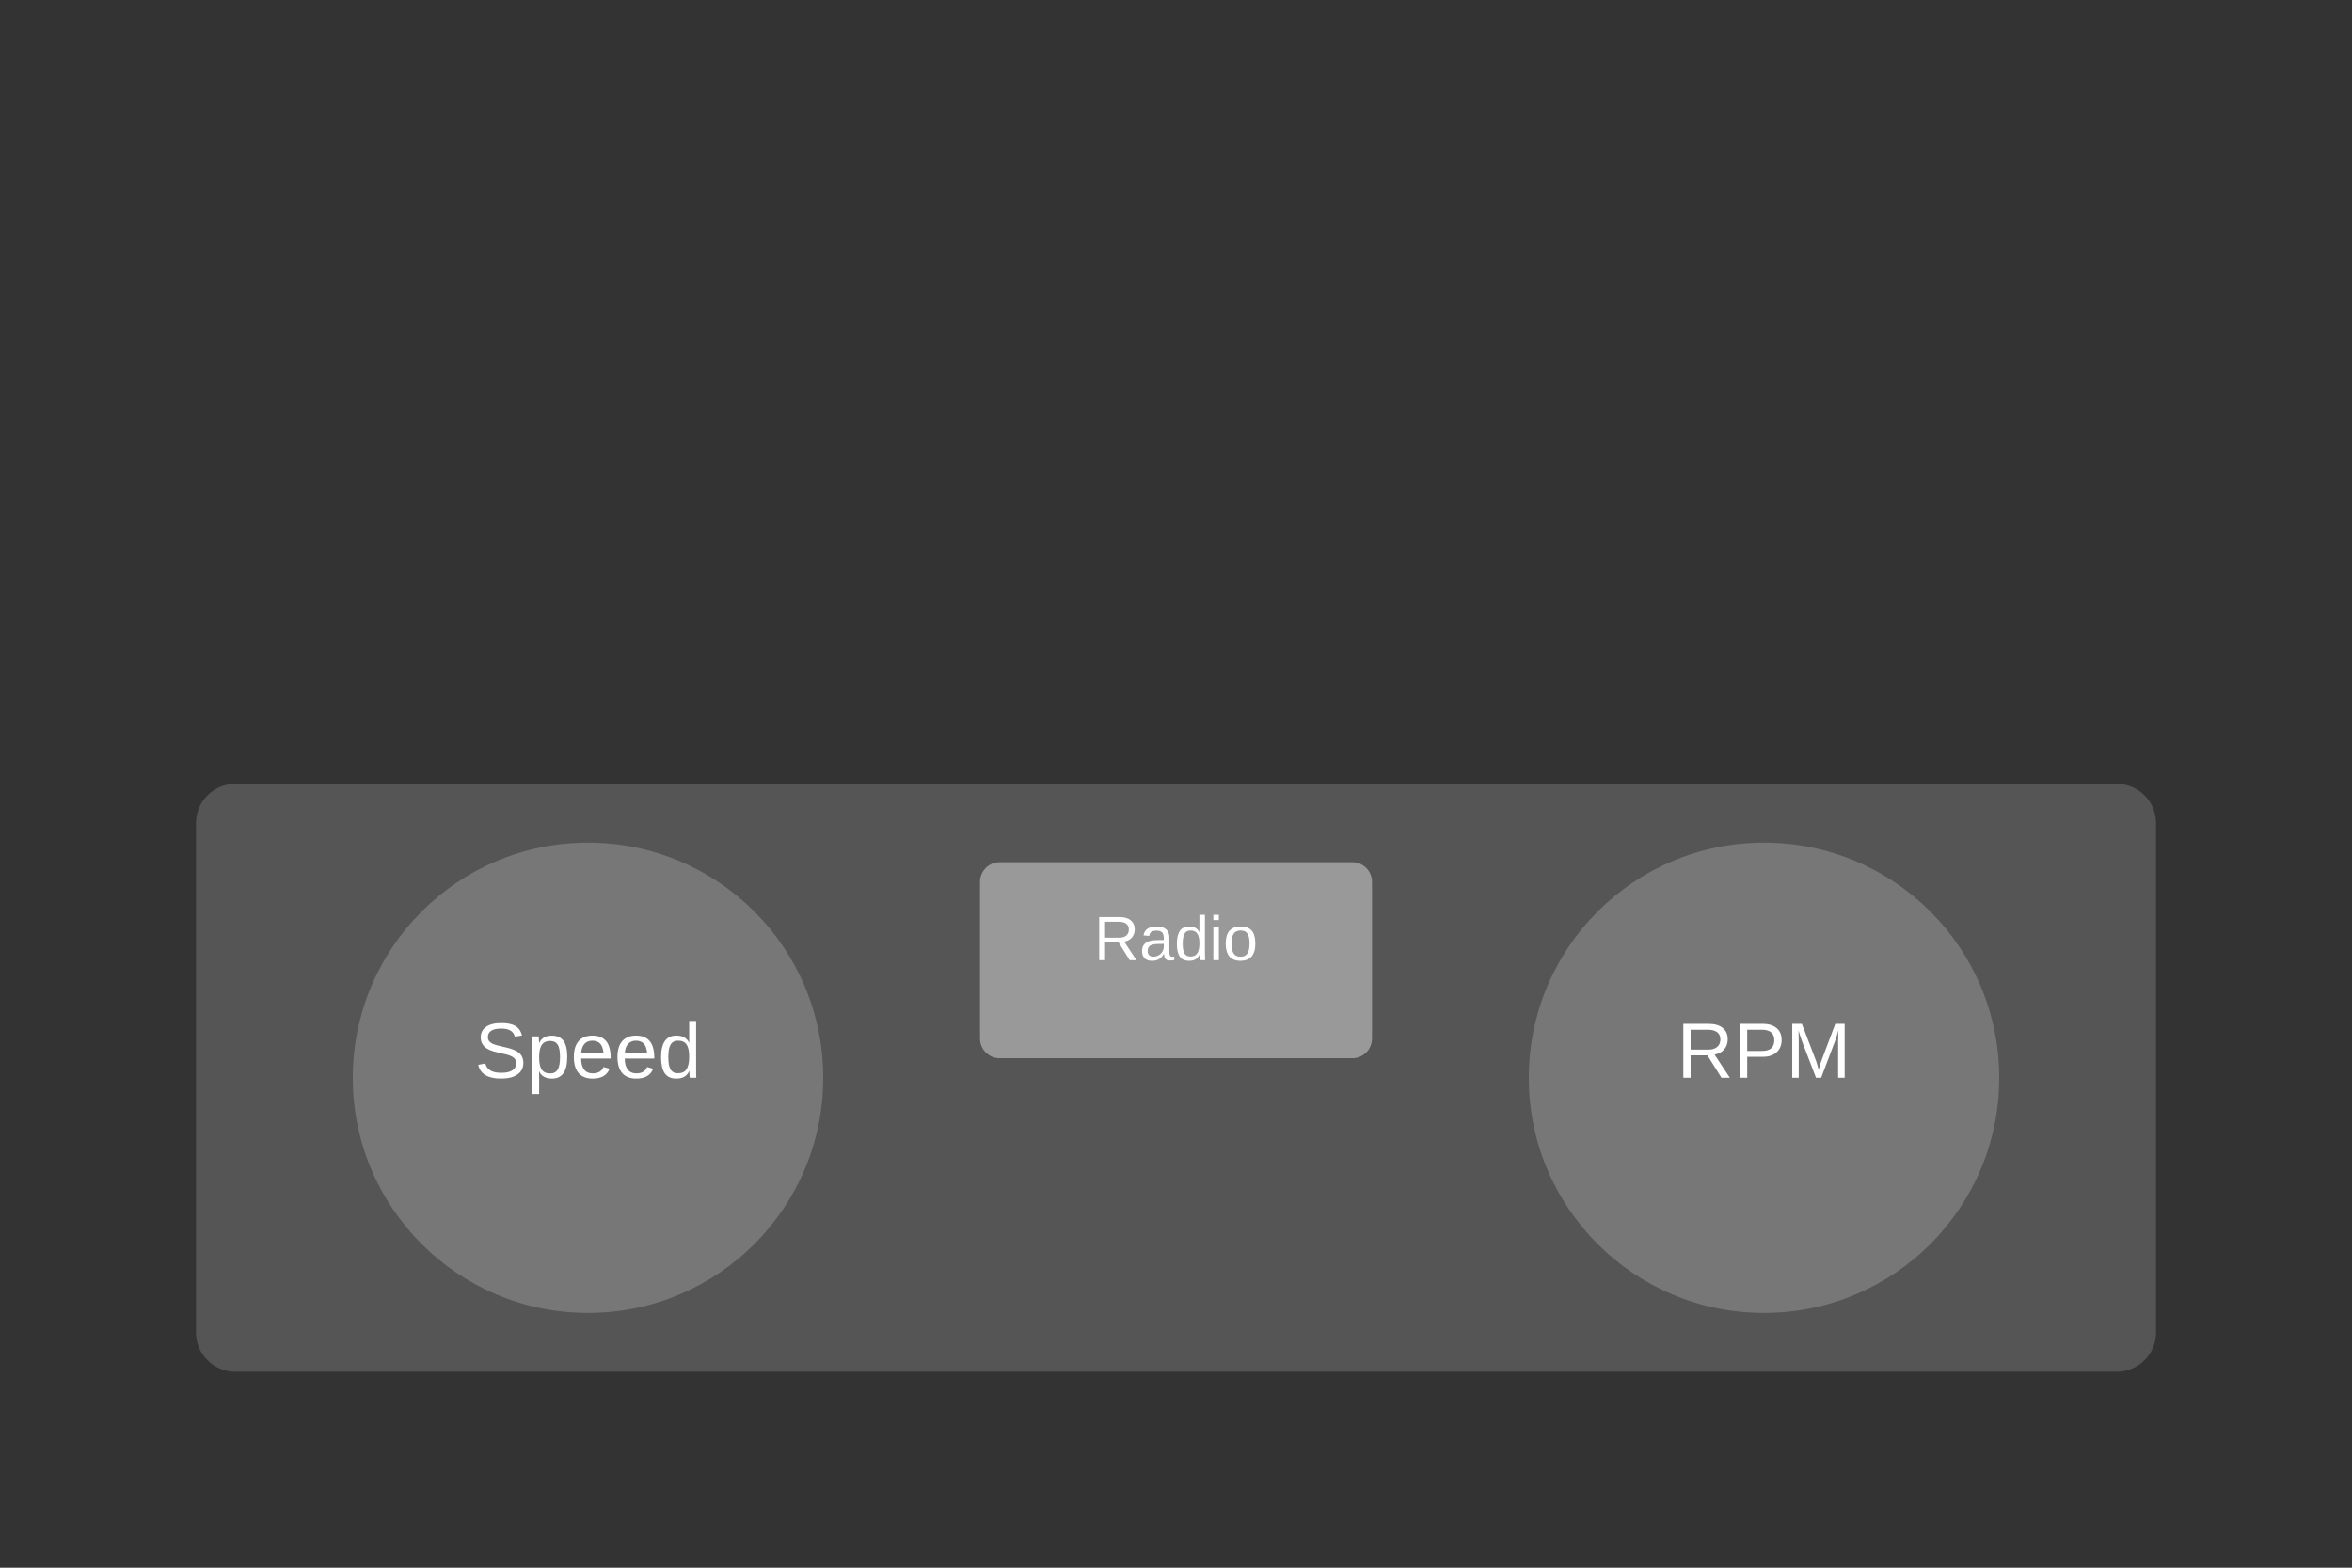
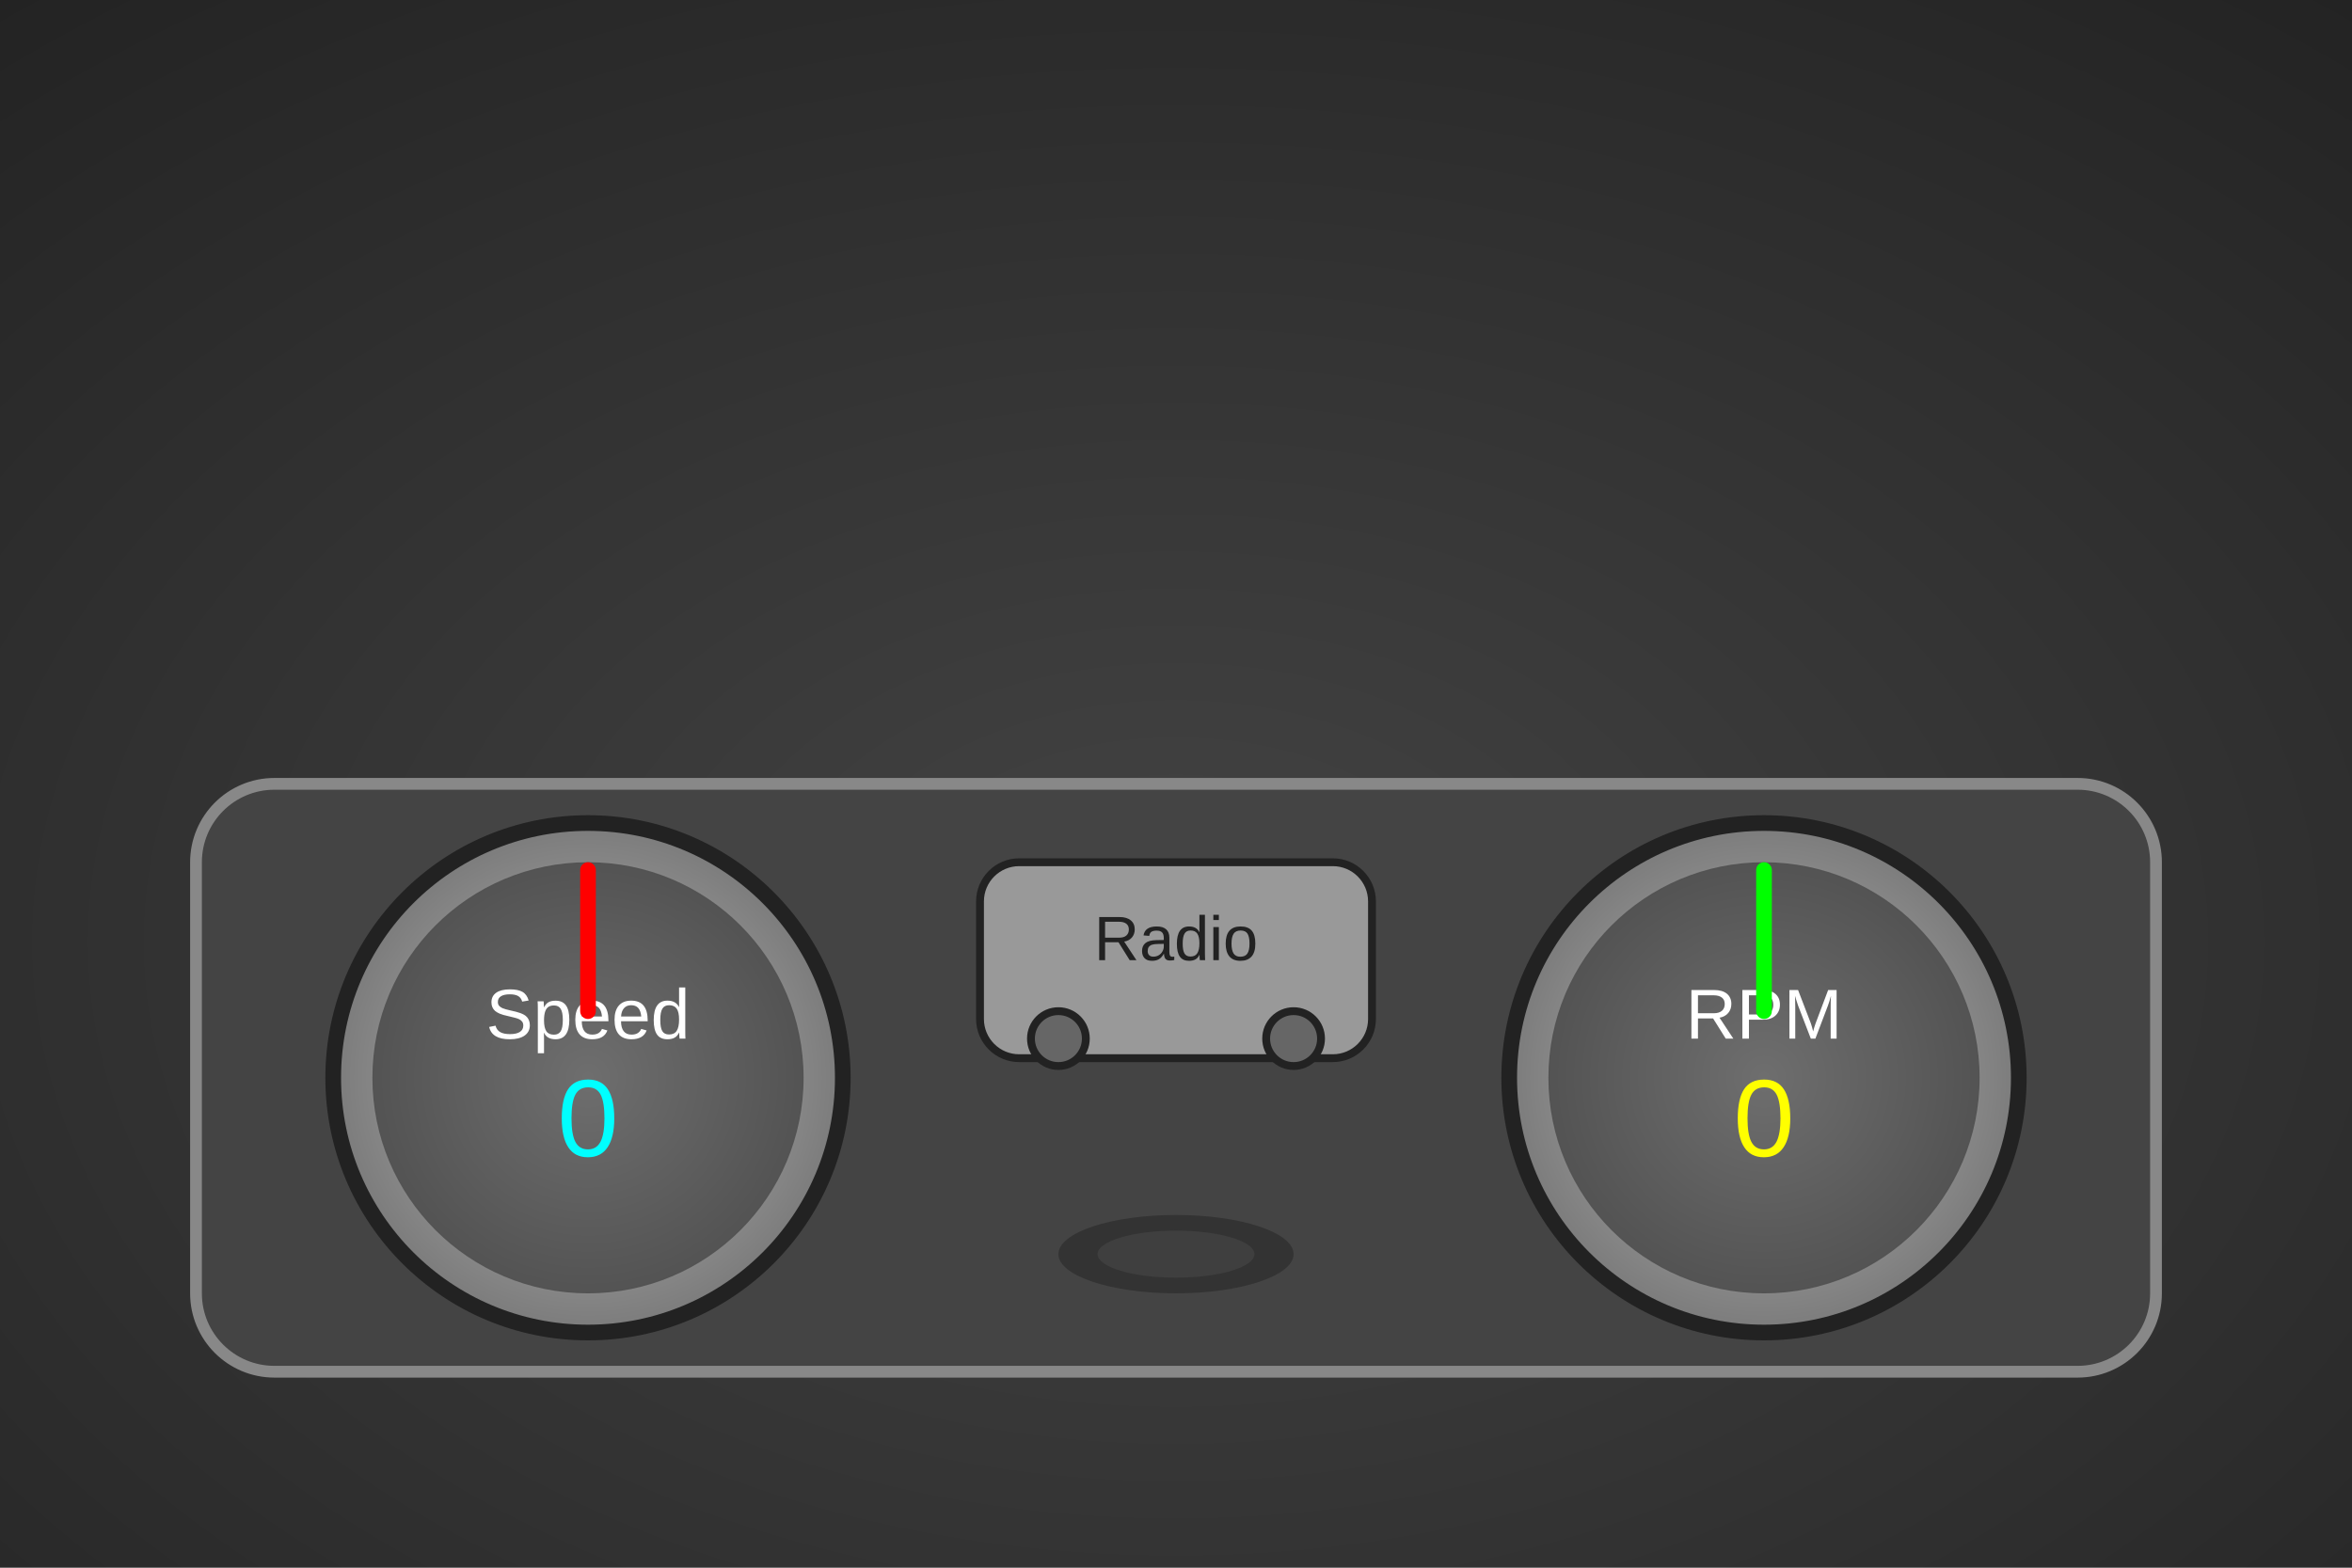
<svg xmlns="http://www.w3.org/2000/svg" width="600" height="400" viewBox="0 0 600 400">
-   <rect x="0" y="0" width="600" height="400" fill="#333" />
-   <rect x="50" y="200" width="500" height="150" fill="#555" rx="10" ry="10" />
-   <circle cx="150" cy="275" r="60" fill="#777" />
-   <circle cx="450" cy="275" r="60" fill="#777" />
-   <text x="150" y="275" font-family="Arial" font-size="20" fill="white" text-anchor="middle" alignment-baseline="middle">Speed</text>
-   <text x="450" y="275" font-family="Arial" font-size="20" fill="white" text-anchor="middle" alignment-baseline="middle">RPM</text>
-   <rect x="250" y="220" width="100" height="50" fill="#999" rx="5" ry="5" />
-   <text x="300" y="245" font-family="Arial" font-size="16" fill="white" text-anchor="middle" alignment-baseline="middle">Radio</text>
+   <rect x="0" y="0" width="600" height="400" fill="url(#bgGrad)" />
+   <defs>
+     <radialGradient id="bgGrad" cx="50%" cy="60%" r="80%">
+       <stop offset="0%" stop-color="#444" />
+       <stop offset="100%" stop-color="#222" />
+     </radialGradient>
+     <radialGradient id="meterGrad" cx="50%" cy="50%" r="80%">
+       <stop offset="0%" stop-color="#bbb" />
+       <stop offset="100%" stop-color="#555" />
+     </radialGradient>
+   </defs>
+   <rect x="50" y="200" width="500" height="150" fill="#444" rx="20" ry="20" stroke="#888" stroke-width="3" />
+   <circle cx="150" cy="275" r="65" fill="url(#meterGrad)" stroke="#222" stroke-width="4" />
+   <circle cx="150" cy="275" r="55" fill="#222" opacity="0.5" />
+   <text x="150" y="265" font-family="Arial" font-size="18" fill="#fff" text-anchor="middle">Speed</text>
+   <text x="150" y="295" font-family="Arial" font-size="28" fill="#0ff" text-anchor="middle">0</text>
+   <rect x="148" y="220" width="4" height="40" fill="#f00" rx="2" />
+   <circle cx="450" cy="275" r="65" fill="url(#meterGrad)" stroke="#222" stroke-width="4" />
+   <circle cx="450" cy="275" r="55" fill="#222" opacity="0.5" />
+   <text x="450" y="265" font-family="Arial" font-size="18" fill="#fff" text-anchor="middle">RPM</text>
+   <text x="450" y="295" font-family="Arial" font-size="28" fill="#ff0" text-anchor="middle">0</text>
+   <rect x="448" y="220" width="4" height="40" fill="#0f0" rx="2" />
+   <rect x="250" y="220" width="100" height="50" fill="#999" rx="10" ry="10" stroke="#222" stroke-width="2" />
+   <text x="300" y="245" font-family="Arial" font-size="16" fill="#222" text-anchor="middle">Radio</text>
+   <circle cx="270" cy="265" r="7" fill="#666" stroke="#222" stroke-width="2" />
+   <circle cx="330" cy="265" r="7" fill="#666" stroke="#222" stroke-width="2" />
+   <ellipse cx="300" cy="320" rx="30" ry="10" fill="#222" opacity="0.5" />
+   <ellipse cx="300" cy="320" rx="20" ry="6" fill="#444" opacity="0.7" />
</svg>
